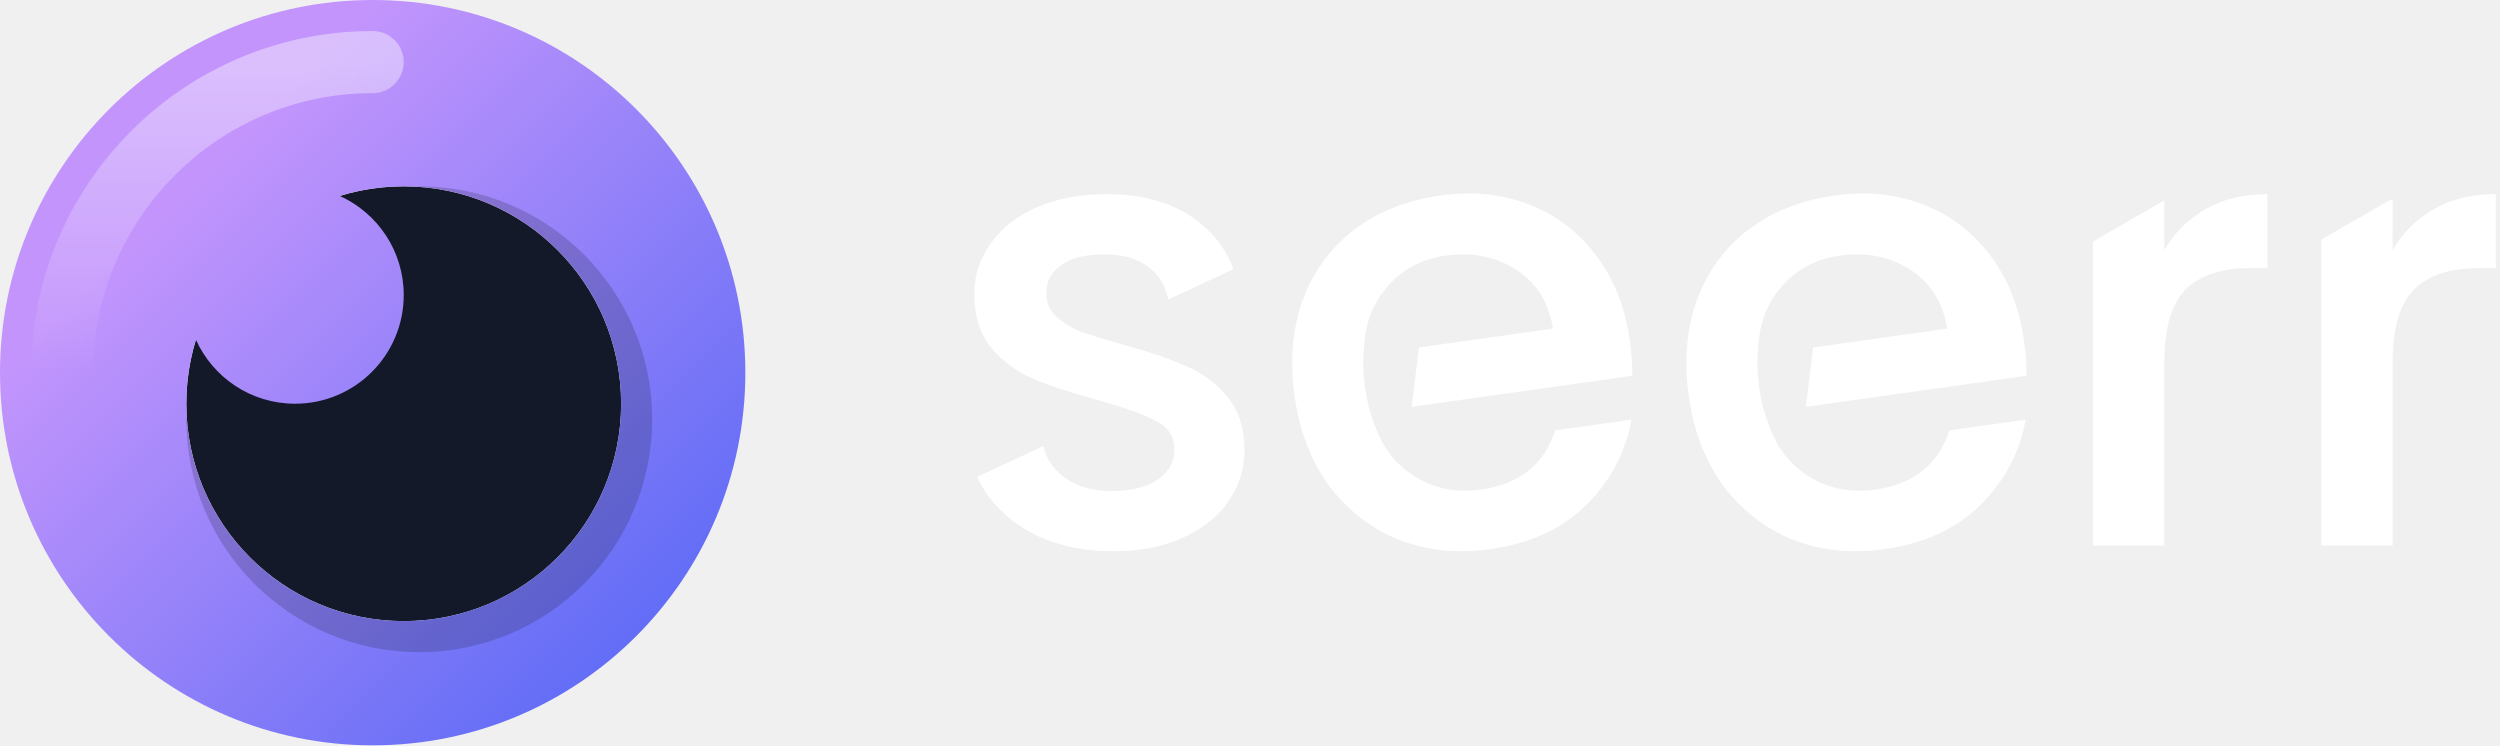
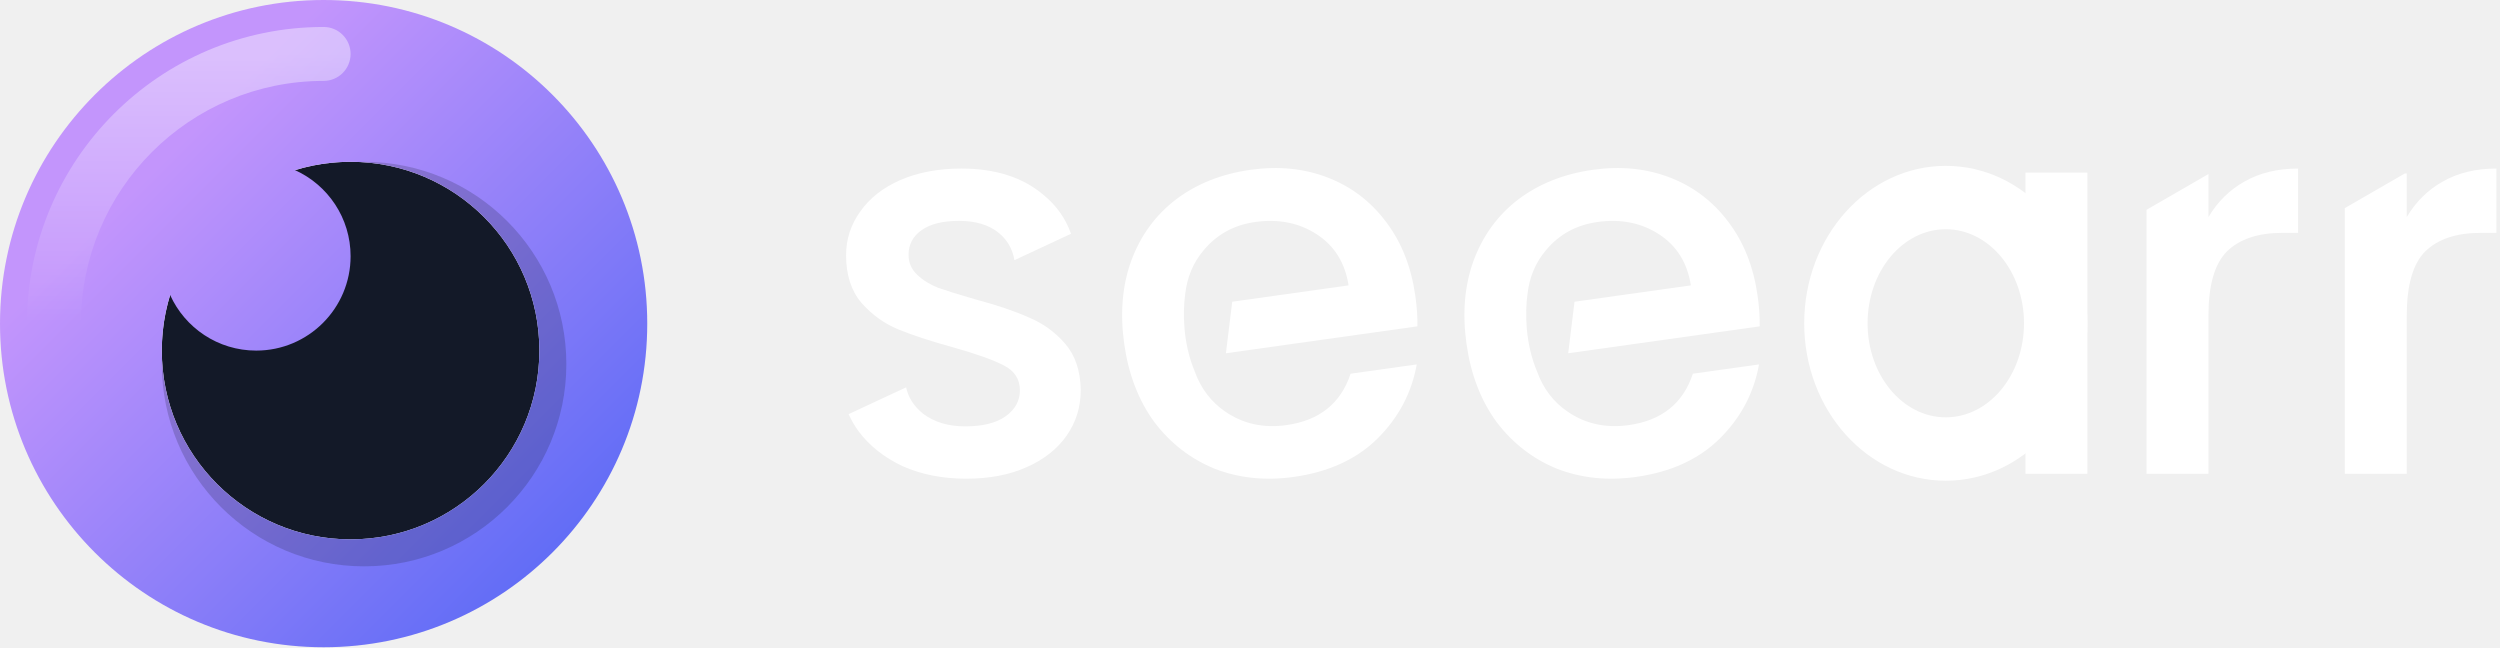
- <svg xmlns="http://www.w3.org/2000/svg" width="322" height="96" viewBox="0 0 322 96" fill="none">
+ <svg xmlns="http://www.w3.org/2000/svg" width="370.8" height="96" viewBox="0 0 370.8 96" fill="none">
  <circle cx="52" cy="52" r="28" fill="#131928" />
  <path fill-rule="evenodd" clip-rule="evenodd" d="M48 96C74.51 96 96 74.51 96 48C96 21.49 74.51 0 48 0C21.49 0 0 21.49 0 48C0 74.51 21.49 96 48 96ZM80 52C80 67.464 67.464 80 52 80C36.536 80 24 67.464 24 52C24 49.13 24.432 46.361 25.234 43.755C27.429 48.617 32.319 52 38 52C45.732 52 52 45.732 52 38C52 32.319 48.617 27.429 43.755 25.234C46.362 24.432 49.13 24 52 24C67.464 24 80 36.536 80 52Z" fill="url(#paint0_linear_311_158)" />
  <path opacity="0.2" fill-rule="evenodd" clip-rule="evenodd" d="M80 52C80 67.464 67.464 80 52 80C36.864 80 24.533 67.99 24.017 52.979C24.006 53.318 24 53.658 24 54C24 70.569 37.431 84 54 84C70.569 84 84 70.569 84 54C84 37.431 70.569 24 54 24C53.66 24 53.321 24.006 52.983 24.017C67.992 24.535 80 36.865 80 52Z" fill="#131928" />
  <path fill-rule="evenodd" clip-rule="evenodd" d="M48 12C28.118 12 12 28.118 12 48C12 50.209 10.209 52 8 52C5.791 52 4 50.209 4 48C4 23.7 23.7 4 48 4C50.209 4 52 5.791 52 8C52 10.209 50.209 12 48 12Z" fill="url(#paint1_linear_311_158)" />
-   <path fill-rule="evenodd" clip-rule="evenodd" d="M298.984 30.867V70.272H308.169V46.828C308.169 42.3 309.082 39.121 310.909 37.288C312.789 35.456 315.528 34.539 319.127 34.539H321.463V25C318.402 25 315.743 25.647 313.487 26.94C311.285 28.18 309.512 29.931 308.169 32.195V25.728H307.886L298.984 30.867Z" fill="white" />
-   <path fill-rule="evenodd" clip-rule="evenodd" d="M269.573 31.117V70.272H278.758V46.828C278.758 42.3 279.671 39.121 281.498 37.288C283.377 35.456 286.117 34.539 289.716 34.539H292.052V25C288.99 25 286.332 25.647 284.076 26.94C281.874 28.18 280.101 29.931 278.758 32.195V25.814L269.573 31.117Z" fill="white" />
  <path fill-rule="evenodd" clip-rule="evenodd" d="M260.689 43.875C260.922 45.529 261.026 47.039 261 48.403L232.595 52.395L233.533 44.752L250.79 42.327C250.264 38.972 248.689 36.445 246.063 34.746C243.438 33.047 240.396 32.44 236.939 32.926C233.801 33.367 231.257 34.759 229.308 37.101C227.756 38.917 226.837 41.106 226.55 43.669C226.192 46.346 226.195 50.861 227.977 55.105C228.886 57.629 230.398 59.614 232.513 61.06C235.153 62.866 238.176 63.53 241.58 63.051C246.473 62.364 249.642 59.823 251.085 55.429L260.899 54.05C260.139 58.293 258.188 61.969 255.045 65.078C251.948 68.125 247.819 70.012 242.66 70.737C238.458 71.327 234.55 70.924 230.936 69.527C227.369 68.069 224.387 65.767 221.992 62.62C219.643 59.413 218.15 55.541 217.512 51.004C216.875 46.468 217.22 42.364 218.549 38.695C219.923 34.964 222.127 31.933 225.163 29.601C228.251 27.262 231.949 25.79 236.258 25.185C240.407 24.602 244.231 24.989 247.731 26.348C251.23 27.706 254.117 29.913 256.39 32.968C258.656 35.97 260.089 39.605 260.689 43.875Z" fill="white" />
  <path fill-rule="evenodd" clip-rule="evenodd" d="M209.921 43.875C210.154 45.529 210.258 47.039 210.232 48.403L181.827 52.395L182.765 44.752L200.022 42.327C199.496 38.972 197.921 36.445 195.295 34.746C192.67 33.047 189.628 32.44 186.171 32.926C183.033 33.367 180.489 34.759 178.54 37.101C176.988 38.917 176.069 41.106 175.782 43.669C175.424 46.345 175.427 50.861 177.209 55.105C178.118 57.629 179.63 59.614 181.745 61.06C184.385 62.866 187.407 63.53 190.812 63.051C195.705 62.364 198.874 59.823 200.317 55.429L210.131 54.05C209.371 58.293 207.42 61.969 204.277 65.078C201.18 68.125 197.051 70.012 191.892 70.737C187.69 71.327 183.782 70.924 180.168 69.527C176.601 68.069 173.619 65.767 171.224 62.62C168.875 59.413 167.382 55.541 166.744 51.004C166.107 46.468 166.452 42.364 167.78 38.695C169.155 34.964 171.359 31.933 174.395 29.601C177.483 27.262 181.181 25.79 185.49 25.185C189.639 24.602 193.463 24.989 196.962 26.348C200.462 27.706 203.349 29.913 205.622 32.968C207.888 35.97 209.321 39.605 209.921 43.875Z" fill="white" />
  <path fill-rule="evenodd" clip-rule="evenodd" d="M143.297 71C139.806 71 136.664 70.38 133.87 69.141C131.131 67.847 128.956 66.122 127.344 63.967C126.751 63.153 126.26 62.307 125.87 61.427L134.397 57.451C134.721 58.974 135.566 60.283 136.932 61.38C138.597 62.619 140.665 63.239 143.136 63.239C145.714 63.239 147.702 62.754 149.098 61.784C150.548 60.76 151.273 59.466 151.273 57.903C151.273 56.233 150.468 54.993 148.856 54.184C147.299 53.376 144.801 52.487 141.363 51.517C138.033 50.6 135.321 49.711 133.226 48.849C131.131 47.986 129.305 46.666 127.747 44.888C126.243 43.109 125.491 40.764 125.491 37.854C125.491 35.483 126.189 33.327 127.586 31.387C128.983 29.392 130.97 27.829 133.548 26.698C136.18 25.566 139.188 25 142.572 25C147.621 25 151.676 26.294 154.738 28.881C156.667 30.449 158.04 32.379 158.857 34.67L150.459 38.586C150.177 36.927 149.402 35.578 148.131 34.539C146.681 33.354 144.72 32.761 142.25 32.761C139.833 32.761 137.979 33.219 136.69 34.135C135.401 35.052 134.757 36.264 134.757 37.773C134.757 38.959 135.186 39.956 136.046 40.764C136.905 41.573 137.953 42.22 139.188 42.705C140.423 43.136 142.25 43.702 144.667 44.403C147.89 45.265 150.521 46.154 152.563 47.07C154.657 47.933 156.457 49.226 157.961 50.951C159.465 52.675 160.244 54.966 160.297 57.822C160.297 60.356 159.599 62.619 158.202 64.613C156.806 66.608 154.818 68.171 152.24 69.302C149.716 70.434 146.735 71 143.297 71Z" fill="white" />
+   <path fill-rule="evenodd" clip-rule="evenodd" d="M267.600 47.950A21.000 23.350 0 1 0 309.600 47.950A21.000 23.350 0 1 0 267.600 47.950ZM277.000 47.950A11.600 13.950 0 1 1 300.200 47.950A11.600 13.950 0 1 1 277.000 47.950Z" fill="white" />
+   <path d="M300.415 25.600H309.600V70.272H300.415Z" fill="white" />
+   <g transform="translate(48.8 0)">
+     <path fill-rule="evenodd" clip-rule="evenodd" d="M298.984 30.867V70.272H308.169V46.828C308.169 42.3 309.082 39.121 310.909 37.288C312.789 35.456 315.528 34.539 319.127 34.539H321.463V25C318.402 25 315.743 25.647 313.487 26.94C311.285 28.18 309.512 29.931 308.169 32.195V25.728H307.886L298.984 30.867Z" fill="white" />
+     <path fill-rule="evenodd" clip-rule="evenodd" d="M269.573 31.117V70.272H278.758V46.828C278.758 42.3 279.671 39.121 281.498 37.288C283.377 35.456 286.117 34.539 289.716 34.539H292.052V25C288.99 25 286.332 25.647 284.076 26.94C281.874 28.18 280.101 29.931 278.758 32.195V25.814L269.573 31.117Z" fill="white" />
+   </g>
  <defs>
    <linearGradient id="paint0_linear_311_158" x1="48" y1="-2.07126e-06" x2="117.5" y2="69.5" gradientUnits="userSpaceOnUse">
      <stop stop-color="#C395FC" />
      <stop offset="1" stop-color="#4F65F5" />
    </linearGradient>
    <linearGradient id="paint1_linear_311_158" x1="28" y1="8" x2="28" y2="48" gradientUnits="userSpaceOnUse">
      <stop stop-color="white" stop-opacity="0.4" />
      <stop offset="1" stop-color="white" stop-opacity="0" />
    </linearGradient>
  </defs>
</svg>
